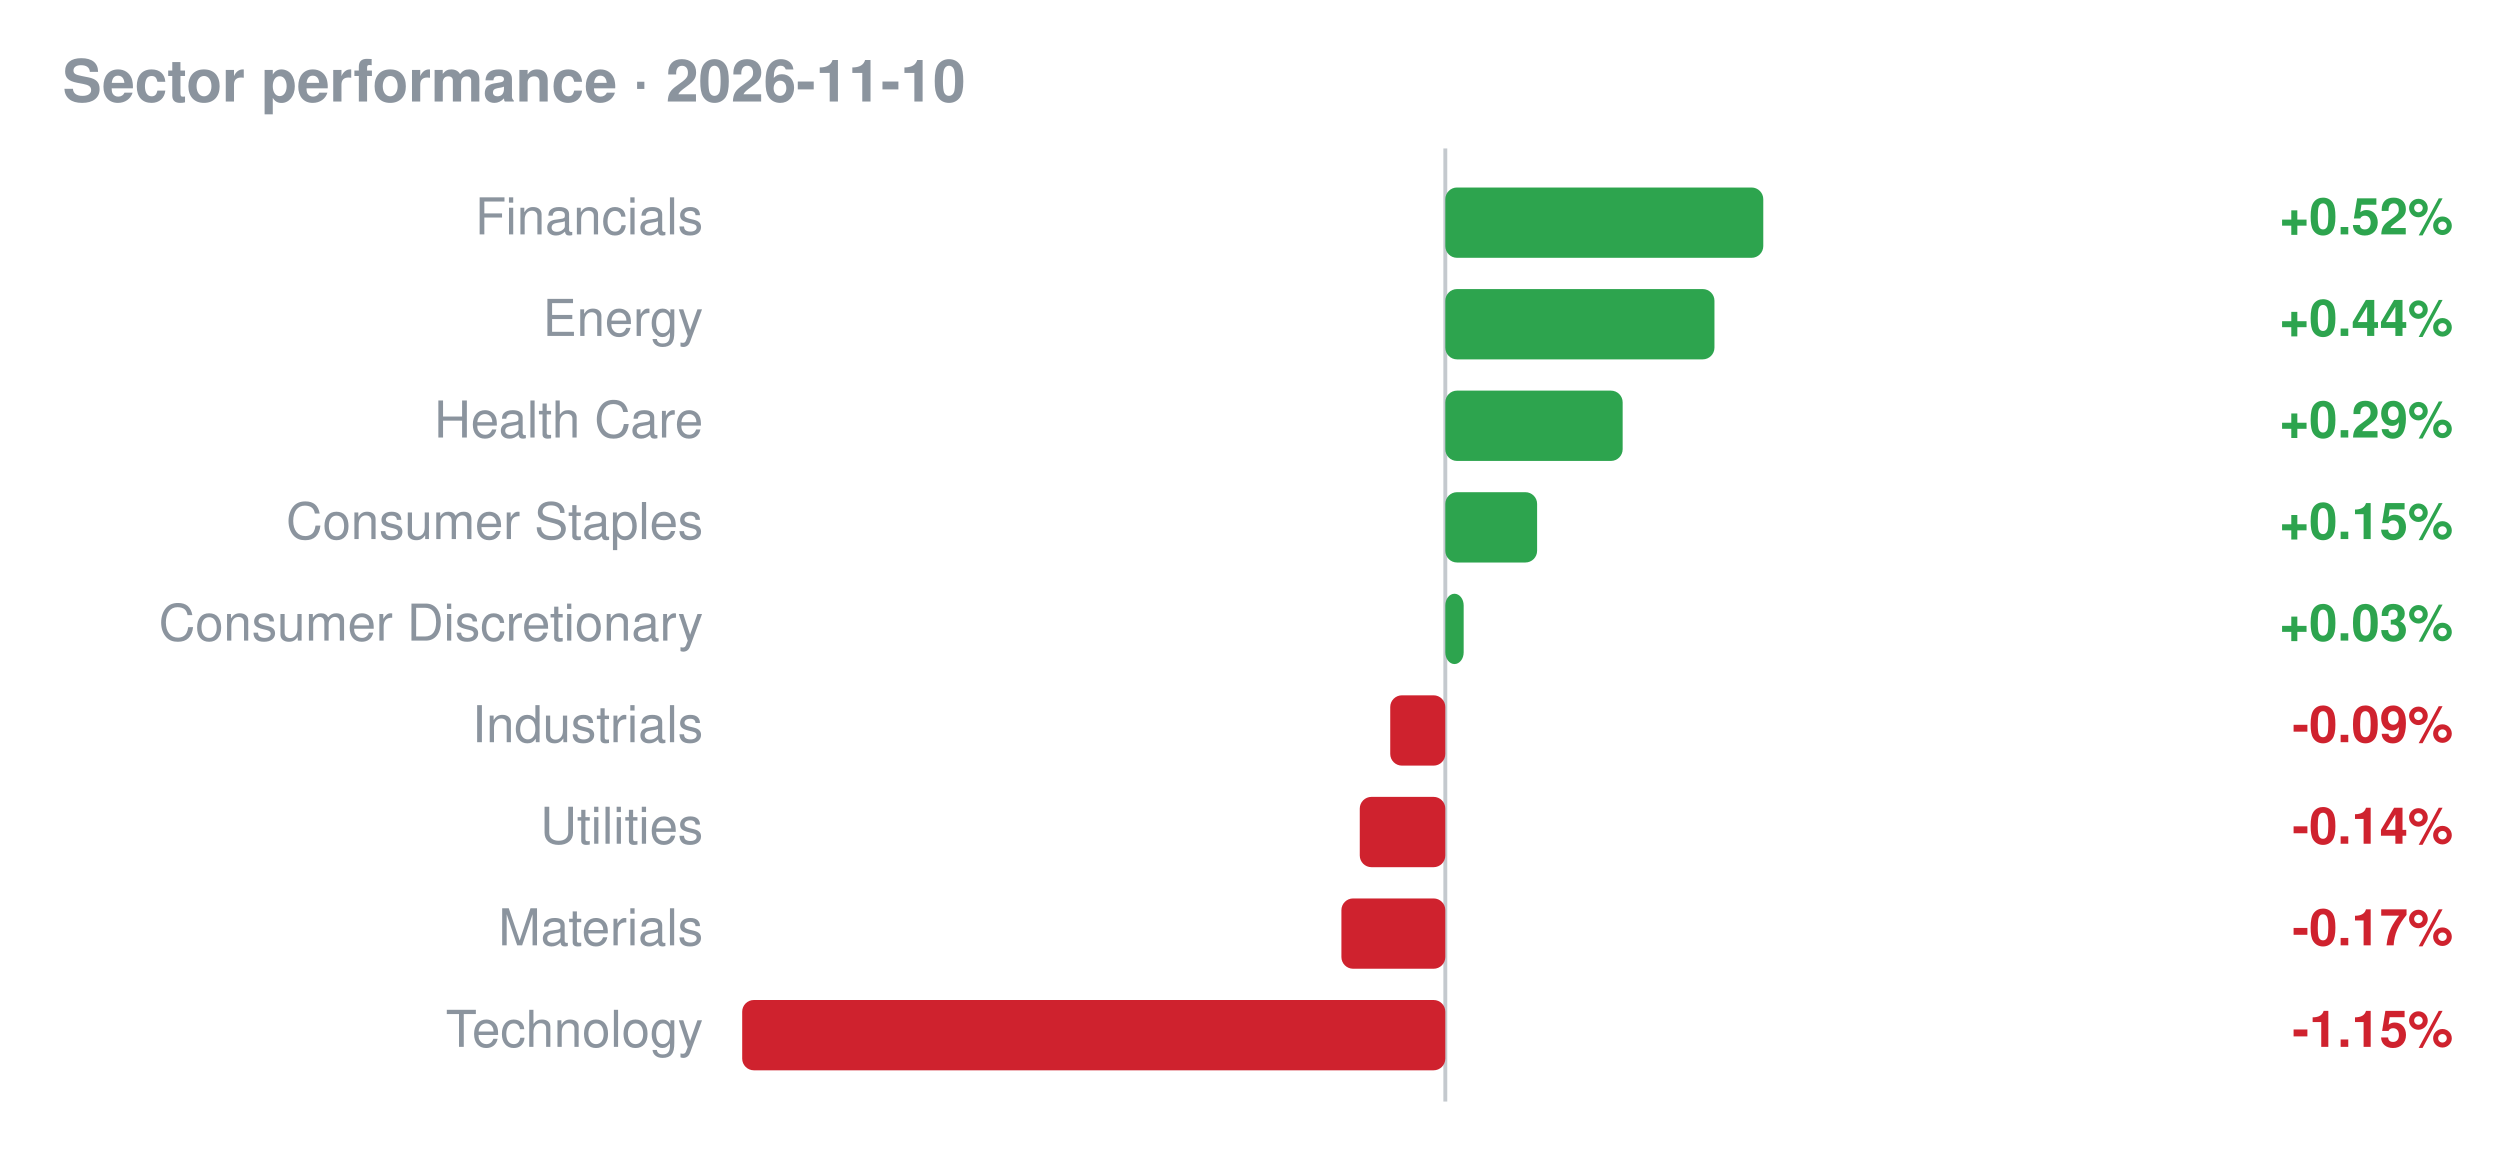
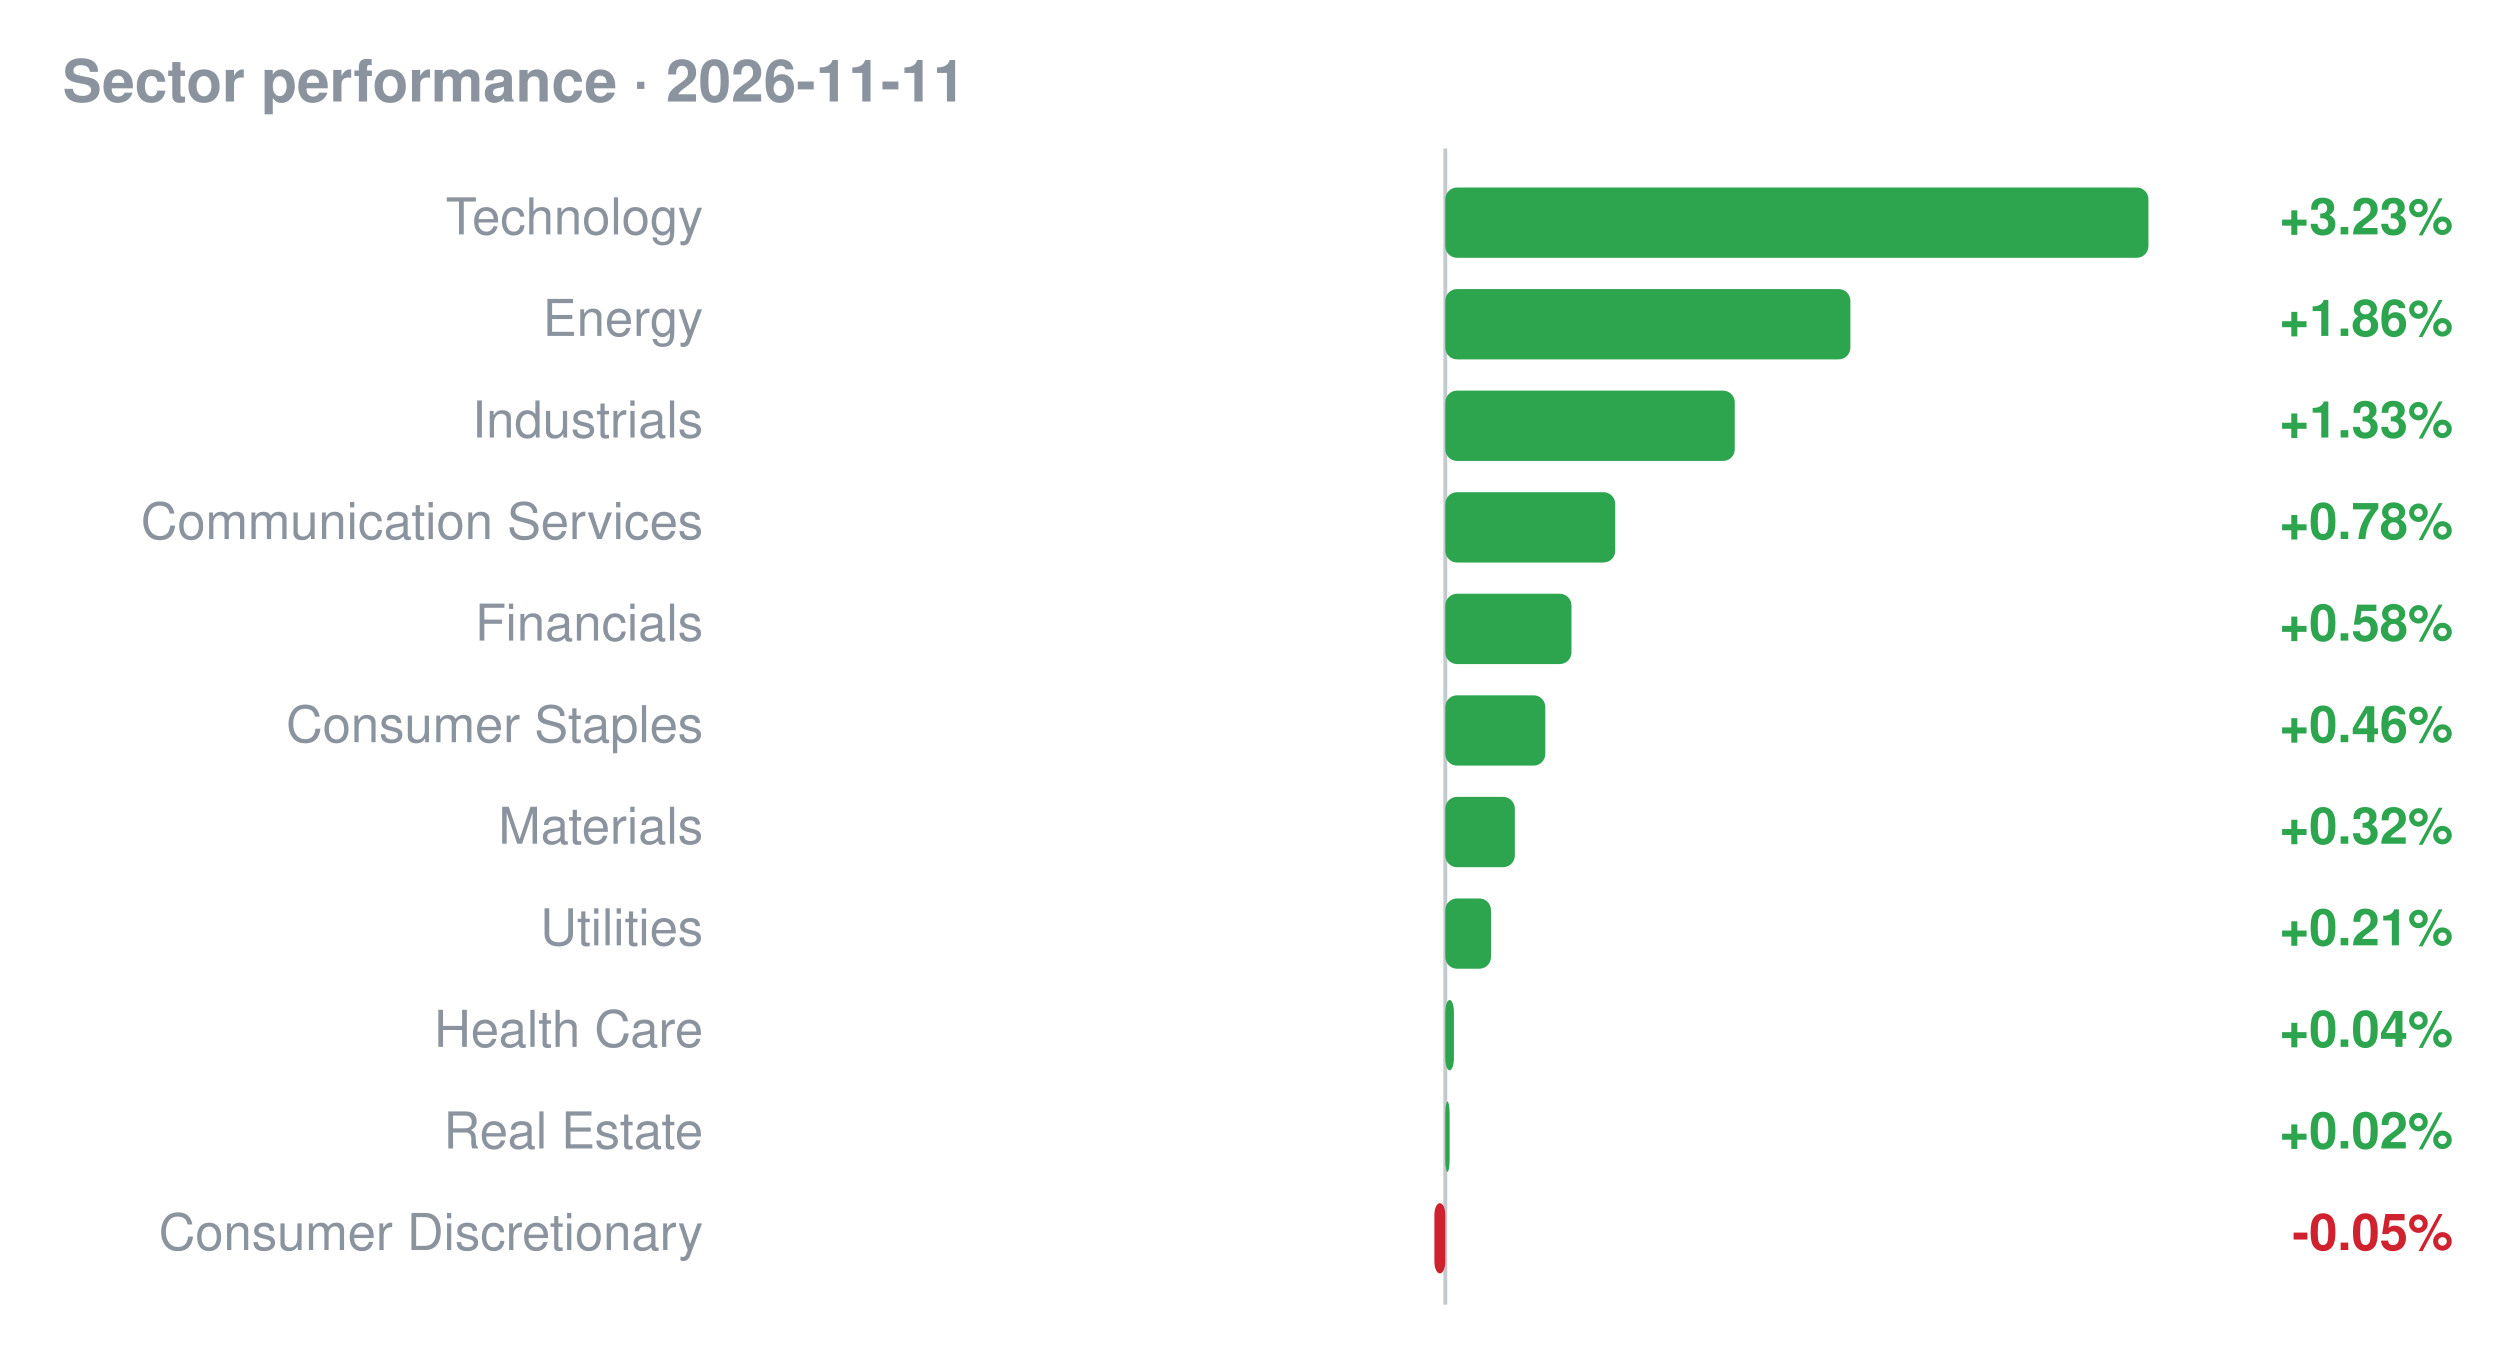
- <svg xmlns="http://www.w3.org/2000/svg" width="640" height="294" viewBox="0 0 640 294" font-family="-apple-system,Segoe UI,Helvetica,Arial,sans-serif" font-size="13">
-   <text x="16" y="26" font-size="15" font-weight="600" fill="#8b949e">Sector performance · 2026-11-10</text>
-   <line x1="370.0" y1="38" x2="370.0" y2="282" stroke="#8b949e" stroke-opacity="0.5" />
-   <text x="180" y="60" text-anchor="end" fill="#8b949e">Financials</text>
-   <rect x="370.0" y="48" width="81.4" height="18" rx="3" fill="#2da44e" />
-   <text x="628" y="60" text-anchor="end" fill="#2da44e" font-weight="600">+0.52%</text>
+ <svg xmlns="http://www.w3.org/2000/svg" width="640" height="346" viewBox="0 0 640 346" font-family="-apple-system,Segoe UI,Helvetica,Arial,sans-serif" font-size="13">
+   <text x="16" y="26" font-size="15" font-weight="600" fill="#8b949e">Sector performance · 2026-11-11</text>
+   <line x1="370.0" y1="38" x2="370.0" y2="334" stroke="#8b949e" stroke-opacity="0.5" />
+   <text x="180" y="60" text-anchor="end" fill="#8b949e">Technology</text>
+   <rect x="370.0" y="48" width="180.0" height="18" rx="3" fill="#2da44e" />
+   <text x="628" y="60" text-anchor="end" fill="#2da44e" font-weight="600">+3.23%</text>
  <text x="180" y="86" text-anchor="end" fill="#8b949e">Energy</text>
-   <rect x="370.0" y="74" width="68.9" height="18" rx="3" fill="#2da44e" />
-   <text x="628" y="86" text-anchor="end" fill="#2da44e" font-weight="600">+0.44%</text>
-   <text x="180" y="112" text-anchor="end" fill="#8b949e">Health Care</text>
-   <rect x="370.0" y="100" width="45.4" height="18" rx="3" fill="#2da44e" />
-   <text x="628" y="112" text-anchor="end" fill="#2da44e" font-weight="600">+0.29%</text>
-   <text x="180" y="138" text-anchor="end" fill="#8b949e">Consumer Staples</text>
-   <rect x="370.0" y="126" width="23.5" height="18" rx="3" fill="#2da44e" />
-   <text x="628" y="138" text-anchor="end" fill="#2da44e" font-weight="600">+0.15%</text>
-   <text x="180" y="164" text-anchor="end" fill="#8b949e">Consumer Discretionary</text>
-   <rect x="370.0" y="152" width="4.7" height="18" rx="3" fill="#2da44e" />
-   <text x="628" y="164" text-anchor="end" fill="#2da44e" font-weight="600">+0.03%</text>
-   <text x="180" y="190" text-anchor="end" fill="#8b949e">Industrials</text>
-   <rect x="355.9" y="178" width="14.1" height="18" rx="3" fill="#cf222e" />
-   <text x="628" y="190" text-anchor="end" fill="#cf222e" font-weight="600">-0.09%</text>
-   <text x="180" y="216" text-anchor="end" fill="#8b949e">Utilities</text>
-   <rect x="348.1" y="204" width="21.9" height="18" rx="3" fill="#cf222e" />
-   <text x="628" y="216" text-anchor="end" fill="#cf222e" font-weight="600">-0.14%</text>
-   <text x="180" y="242" text-anchor="end" fill="#8b949e">Materials</text>
-   <rect x="343.4" y="230" width="26.6" height="18" rx="3" fill="#cf222e" />
-   <text x="628" y="242" text-anchor="end" fill="#cf222e" font-weight="600">-0.17%</text>
-   <text x="180" y="268" text-anchor="end" fill="#8b949e">Technology</text>
-   <rect x="190.0" y="256" width="180.0" height="18" rx="3" fill="#cf222e" />
-   <text x="628" y="268" text-anchor="end" fill="#cf222e" font-weight="600">-1.15%</text>
+   <rect x="370.0" y="74" width="103.7" height="18" rx="3" fill="#2da44e" />
+   <text x="628" y="86" text-anchor="end" fill="#2da44e" font-weight="600">+1.86%</text>
+   <text x="180" y="112" text-anchor="end" fill="#8b949e">Industrials</text>
+   <rect x="370.0" y="100" width="74.1" height="18" rx="3" fill="#2da44e" />
+   <text x="628" y="112" text-anchor="end" fill="#2da44e" font-weight="600">+1.33%</text>
+   <text x="180" y="138" text-anchor="end" fill="#8b949e">Communication Services</text>
+   <rect x="370.0" y="126" width="43.5" height="18" rx="3" fill="#2da44e" />
+   <text x="628" y="138" text-anchor="end" fill="#2da44e" font-weight="600">+0.78%</text>
+   <text x="180" y="164" text-anchor="end" fill="#8b949e">Financials</text>
+   <rect x="370.0" y="152" width="32.3" height="18" rx="3" fill="#2da44e" />
+   <text x="628" y="164" text-anchor="end" fill="#2da44e" font-weight="600">+0.58%</text>
+   <text x="180" y="190" text-anchor="end" fill="#8b949e">Consumer Staples</text>
+   <rect x="370.0" y="178" width="25.6" height="18" rx="3" fill="#2da44e" />
+   <text x="628" y="190" text-anchor="end" fill="#2da44e" font-weight="600">+0.46%</text>
+   <text x="180" y="216" text-anchor="end" fill="#8b949e">Materials</text>
+   <rect x="370.0" y="204" width="17.8" height="18" rx="3" fill="#2da44e" />
+   <text x="628" y="216" text-anchor="end" fill="#2da44e" font-weight="600">+0.32%</text>
+   <text x="180" y="242" text-anchor="end" fill="#8b949e">Utilities</text>
+   <rect x="370.0" y="230" width="11.7" height="18" rx="3" fill="#2da44e" />
+   <text x="628" y="242" text-anchor="end" fill="#2da44e" font-weight="600">+0.21%</text>
+   <text x="180" y="268" text-anchor="end" fill="#8b949e">Health Care</text>
+   <rect x="370.0" y="256" width="2.2" height="18" rx="3" fill="#2da44e" />
+   <text x="628" y="268" text-anchor="end" fill="#2da44e" font-weight="600">+0.04%</text>
+   <text x="180" y="294" text-anchor="end" fill="#8b949e">Real Estate</text>
+   <rect x="370.0" y="282" width="1.1" height="18" rx="3" fill="#2da44e" />
+   <text x="628" y="294" text-anchor="end" fill="#2da44e" font-weight="600">+0.02%</text>
+   <text x="180" y="320" text-anchor="end" fill="#8b949e">Consumer Discretionary</text>
+   <rect x="367.2" y="308" width="2.8" height="18" rx="3" fill="#cf222e" />
+   <text x="628" y="320" text-anchor="end" fill="#cf222e" font-weight="600">-0.05%</text>
</svg>
